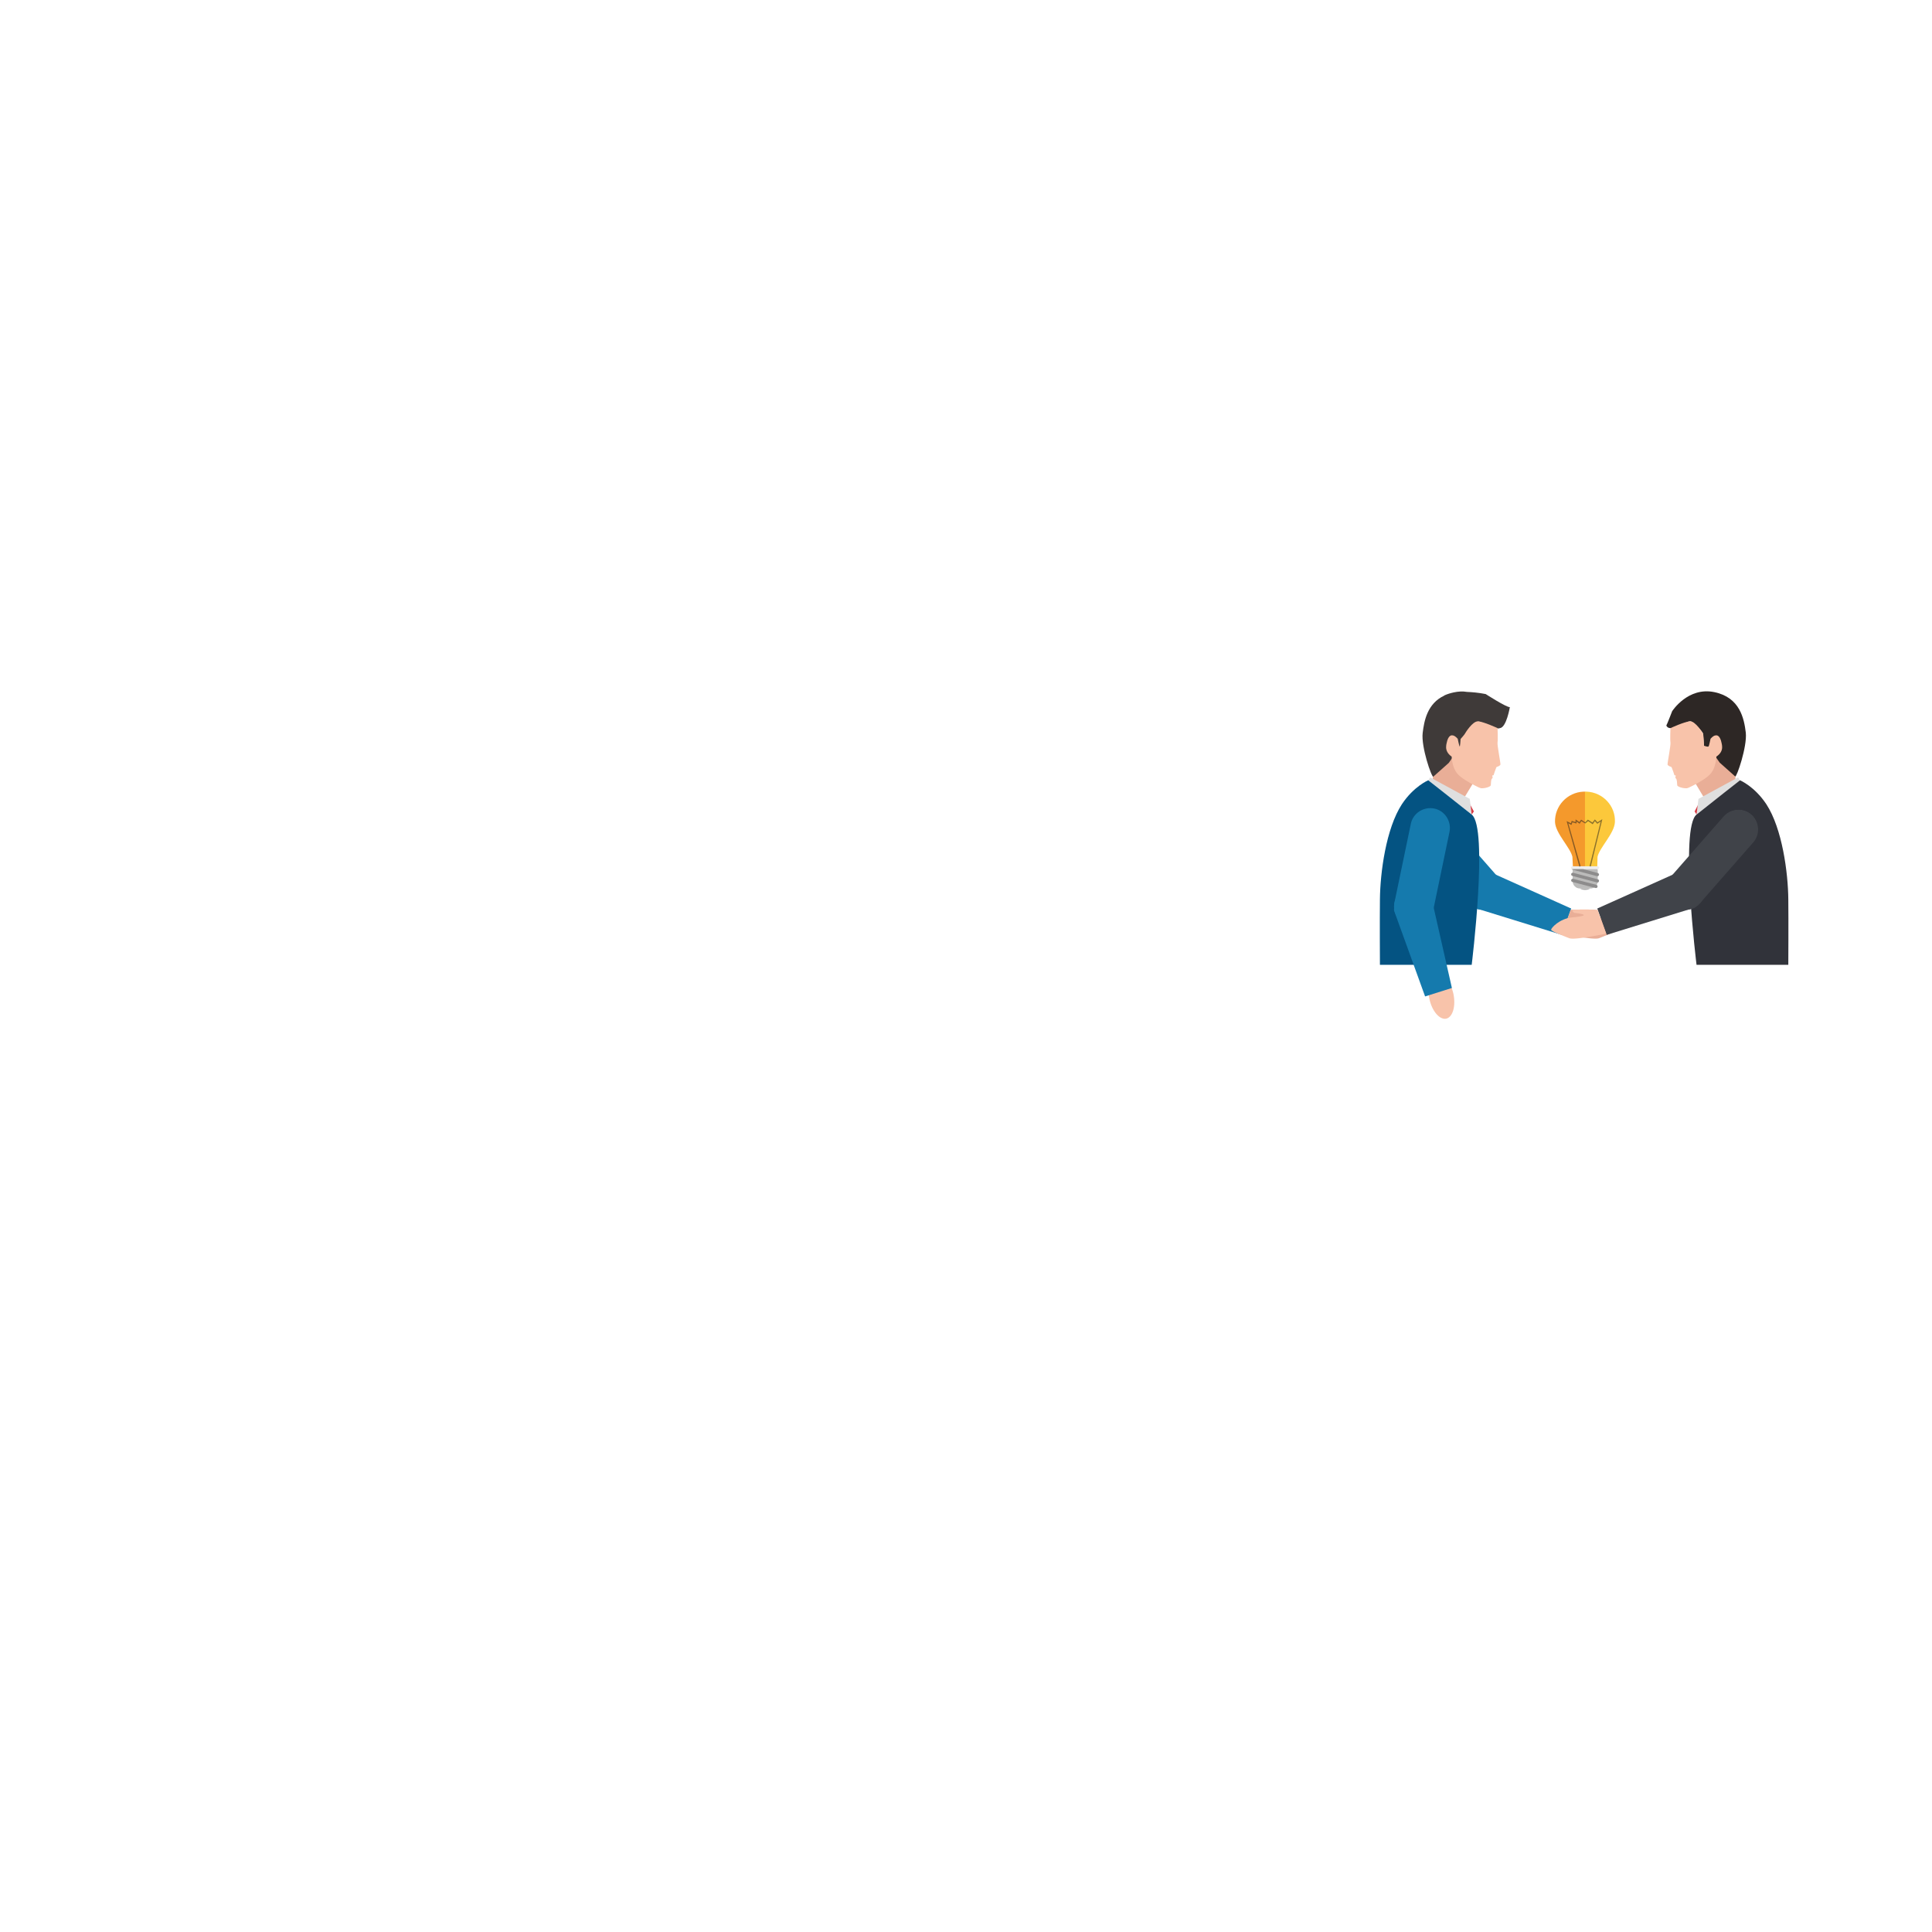
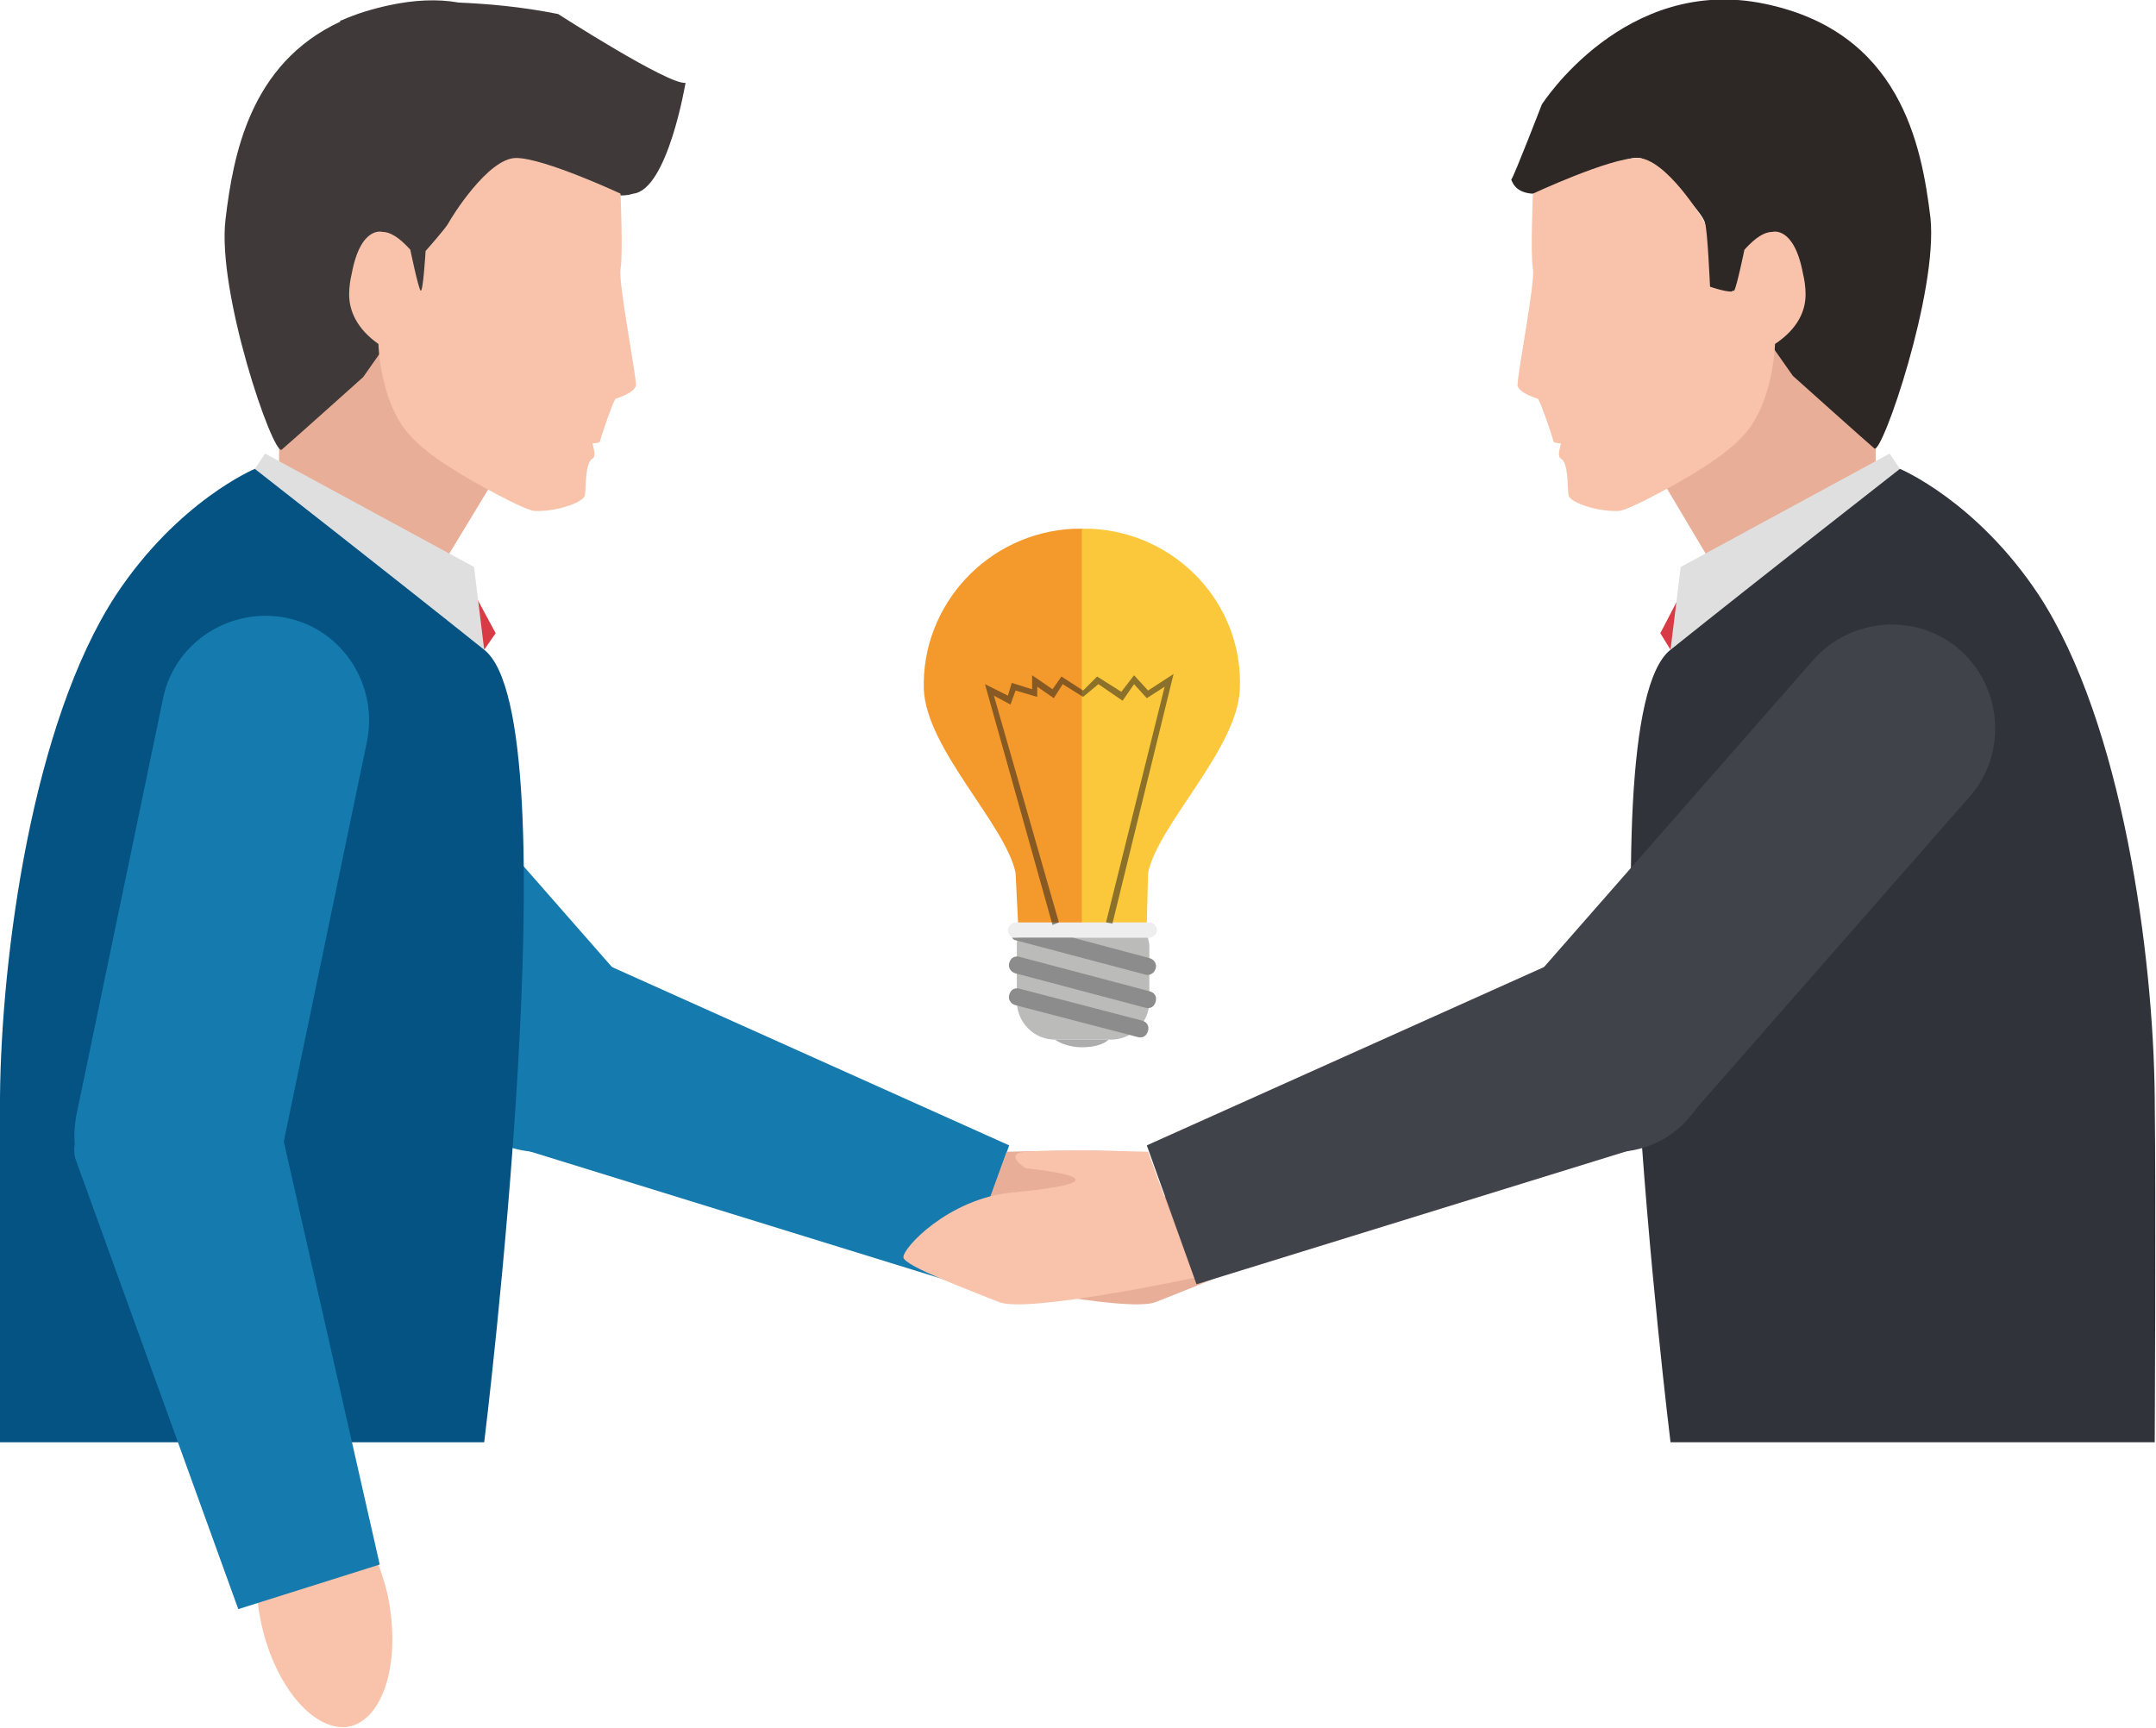
- <svg xmlns="http://www.w3.org/2000/svg" version="1.1" id="Objects" x="0px" y="0px" viewBox="0 0 800 800" style="enable-background:new 0 0 800 800;" xml:space="preserve">
+ <svg xmlns="http://www.w3.org/2000/svg" version="1.1" id="Objects" x="0px" y="0px" viewBox="0 0 169.2 135.6" style="enable-background:new 0 0 169.2 135.6;" xml:space="preserve">
  <style type="text/css">
	.st0{fill:#F4992C;}
	.st1{fill:#FCC83B;}
	.st2{fill:#EFEEEE;}
	.st3{fill:#BBBBBA;}
	.st4{fill:#ADADAD;}
	.st5{fill:#8D8C8C;}
	.st6{opacity:0.5;}
	.st7{fill:#1A1A1A;}
	.st8{fill:#E9AE97;}
	.st9{fill:#3F3A39;}
	.st10{fill:#F8C3AA;}
	.st11{fill:#D83B45;}
	.st12{fill:#DFDFDF;}
	.st13{fill:#7A7D82;}
	.st14{fill:#157AAD;}
	.st15{fill:#045382;}
	.st16{fill:#2D2725;}
	.st17{fill:#31333A;}
	.st18{fill:#404349;}
</style>
  <g>
    <g>
      <g>
-         <path class="st0" d="M655.7,327.8c0.2,0,0.5,0,0.7,0l0,31l-5.1,0l-0.2-4c-0.8-3.8-7-9.7-7.2-14.4     C643.7,333.8,648.9,328.1,655.7,327.8z" />
-         <path class="st1" d="M657,327.8c-0.2,0-0.4,0-0.7,0l0,31l5.1,0l0.1-4c0.8-3.8,7-9.7,7.2-14.4C669,333.7,663.7,328.1,657,327.8z" />
+         <path class="st0" d="M84.3,41.5c0.2,0,0.5,0,0.7,0v31h-5.1l-0.2-4c-0.8-3.8-7-9.7-7.2-14.4C72.3,47.5,77.5,41.8,84.3,41.5z" />
+         <path class="st1" d="M85.6,41.5c-0.2,0-0.4,0-0.7,0v31H90l0.1-4c0.8-3.8,7-9.7,7.2-14.4C97.6,47.4,92.3,41.8,85.6,41.5z" />
      </g>
-       <path class="st2" d="M651.1,359.9l10.5,0c0.3,0,0.6-0.3,0.6-0.6v0c0-0.3-0.3-0.6-0.6-0.6l-10.5,0c-0.3,0-0.6,0.3-0.6,0.6l0,0    C650.5,359.7,650.8,359.9,651.1,359.9z" />
-       <path class="st3" d="M661.5,359.9c0,0.2,0.1,0.4,0.1,0.6l0,4.4c0,1.7-1.4,3-3,3l-4.4,0c-1.7,0-3-1.4-3-3l0-4.4    c0-0.2,0-0.4,0.1-0.6L661.5,359.9z" />
-       <path class="st4" d="M658.4,367.9c-0.4,0.4-1.2,0.6-2.1,0.6c-0.9,0-1.7-0.3-2.1-0.6L658.4,367.9z" />
-       <path class="st5" d="M651.1,362.7l10.2,2.7c0.4,0.1,0.7-0.1,0.8-0.5l0,0c0.1-0.4-0.1-0.7-0.5-0.8l-10.2-2.7    c-0.4-0.1-0.7,0.1-0.8,0.5h0C650.5,362.2,650.7,362.6,651.1,362.7z" />
-       <path class="st5" d="M651.1,365.2l9.6,2.5c0.4,0.1,0.7-0.1,0.8-0.5l0,0c0.1-0.4-0.1-0.7-0.5-0.8l-9.6-2.5    c-0.4-0.1-0.7,0.1-0.8,0.5l0,0C650.5,364.7,650.7,365.1,651.1,365.2z" />
-       <path class="st5" d="M655.6,359.9l6,1.6c0.4,0.1,0.6,0.5,0.5,0.8c-0.1,0.4-0.5,0.6-0.8,0.5l-10.2-2.7c-0.1,0-0.2-0.1-0.3-0.2    L655.6,359.9z" />
+       <path class="st2" d="M79.7,73.6h10.5c0.3,0,0.6-0.3,0.6-0.6l0,0c0-0.3-0.3-0.6-0.6-0.6H79.7c-0.3,0-0.6,0.3-0.6,0.6l0,0    C79.1,73.4,79.4,73.6,79.7,73.6z" />
+       <path class="st3" d="M90.1,73.6c0,0.2,0.1,0.4,0.1,0.6v4.4c0,1.7-1.4,3-3,3h-4.4c-1.7,0-3-1.4-3-3v-4.4c0-0.2,0-0.4,0.1-0.6H90.1z    " />
+       <path class="st4" d="M87,81.6c-0.4,0.4-1.2,0.6-2.1,0.6c-0.9,0-1.7-0.3-2.1-0.6H87z" />
+       <path class="st5" d="M79.7,76.4l10.2,2.7c0.4,0.1,0.7-0.1,0.8-0.5l0,0c0.1-0.4-0.1-0.7-0.5-0.8L80,75.1c-0.4-0.1-0.7,0.1-0.8,0.5    l0,0C79.1,75.9,79.3,76.3,79.7,76.4z" />
+       <path class="st5" d="M79.7,78.9l9.6,2.5c0.4,0.1,0.7-0.1,0.8-0.5l0,0c0.1-0.4-0.1-0.7-0.5-0.8L80,77.6c-0.4-0.1-0.7,0.1-0.8,0.5    l0,0C79.1,78.4,79.3,78.8,79.7,78.9z" />
+       <path class="st5" d="M84.2,73.6l6,1.6c0.4,0.1,0.6,0.5,0.5,0.8c-0.1,0.4-0.5,0.6-0.8,0.5l-10.2-2.7c-0.1,0-0.2-0.1-0.3-0.2    L84.2,73.6z" />
    </g>
    <g class="st6">
      <g>
-         <polygon class="st7" points="654,358.9 648.7,340 650.5,340.9 650.8,339.9 652.4,340.4 652.4,339.3 654,340.4 654.7,339.4      656.4,340.5 657.5,339.4 659.4,340.6 660.4,339.3 661.5,340.5 663.5,339.2 658.7,358.8 658.2,358.7 662.8,340.2 661.4,341.1      660.4,340 659.5,341.3 657.6,340 656.4,341 654.8,340 654.1,341.1 652.8,340.2 652.8,341 651.1,340.5 650.7,341.6 649.4,340.9      654.5,358.7    " />
+         <polygon class="st7" points="82.6,72.6 77.3,53.7 79.1,54.6 79.4,53.6 81,54.1 81,53 82.6,54.1 83.3,53.1 85,54.2 86.1,53.1      88,54.3 89,53 90.1,54.2 92.1,52.9 87.3,72.5 86.8,72.4 91.4,53.9 90,54.8 89,53.7 88.1,55 86.2,53.7 85,54.7 83.4,53.7      82.7,54.8 81.4,53.9 81.4,54.7 79.7,54.2 79.3,55.3 78,54.6 83.1,72.4    " />
      </g>
    </g>
  </g>
  <g>
    <g>
-       <polygon class="st8" points="593.3,321.5 593.3,323.6 605.6,331.5 611.3,322.1 597.3,308.7   " />
-       <path class="st9" d="M615.2,287.4c-3-0.6-5.6-0.8-7.8-0.9c-1.7-0.3-3.5-0.2-5.4,0.2c-1.4,0.3-2.7,0.7-3.8,1.2    c-0.1,0-0.1,0-0.1,0.1l0,0c0,0,0,0,0,0l0,0c-7.1,3.3-8.4,10.5-9,15.5c-0.7,5.7,3.7,18.5,4.4,18.1c0.6-0.5,6.4-5.7,6.4-5.7l4.7-6.7    l1.7,2c0,0,0.4-6.5,0.5-7.3c0.1-0.8,3.8-4.5,4.8-5c1.1-0.5,2.9,0.8,2.9,0.8c3.8,2.1,5.7,2.1,6.6,1.8c0,0,0,0,0,0    c2.7-0.3,4.1-8.7,4.1-8.7C623.9,293,615.2,287.4,615.2,287.4z" />
-       <path class="st10" d="M598.8,309.4C598.8,309.4,598.8,309.4,598.8,309.4c0-0.6,0.1-1.2,0.2-1.6c0.7-3.8,2.4-3.3,2.4-3.3l0,0    c0.6,0,1.3,0.4,2.2,1.4c0,0,0.6,2.9,0.8,3.2c0.2,0.3,0.4-3.1,0.4-3.1s1.6-1.8,1.8-2.2c0.2-0.4,3.1-5.1,5.3-5.1    c2.2,0,8.2,2.8,8.2,2.8s0.2,4.8,0,5.9c-0.2,1.1,1.3,8.6,1.2,9.2c-0.2,0.6-1.6,1-1.6,1s-0.1,0.2-0.2,0.4c-0.4,1-1,2.8-1,2.9    c0,0.2-0.6,0.2-0.6,0.2c0.1,0.5,0.3,1,0,1.2c-0.6,0.3-0.5,2.3-0.6,2.9c-0.2,0.6-2.4,1.3-4,1.2c0,0,0,0,0,0    c-0.5-0.1-1.6-0.6-2.9-1.3c-2.3-1.2-5.4-3-6.8-4.6c0,0-0.1-0.1-0.1-0.1c-2.3-2.6-2.4-7.1-2.4-7.1    C599.4,312.1,598.8,310.7,598.8,309.4L598.8,309.4z" />
-       <polygon class="st11" points="607.6,331 610.3,336 609.4,337.3   " />
-       <polygon class="st12" points="592.2,321.9 608.6,330.8 609.4,337.3 591.4,323.1   " />
+       <polygon class="st8" points="21.9,35.2 21.9,37.3 34.2,45.2 39.9,35.8 25.9,22.4   " />
+       <path class="st9" d="M43.8,1.1c-3-0.6-5.6-0.8-7.8-0.9c-1.7-0.3-3.5-0.2-5.4,0.2c-1.4,0.3-2.7,0.7-3.8,1.2c-0.1,0-0.1,0-0.1,0.1    l0,0l0,0l0,0c-7.1,3.3-8.4,10.5-9,15.5c-0.7,5.7,3.7,18.5,4.4,18.1c0.6-0.5,6.4-5.7,6.4-5.7l4.7-6.7l1.7,2c0,0,0.4-6.5,0.5-7.3    s3.8-4.5,4.8-5c1.1-0.5,2.9,0.8,2.9,0.8c3.8,2.1,5.7,2.1,6.6,1.8l0,0c2.7-0.3,4.1-8.7,4.1-8.7C52.5,6.7,43.8,1.1,43.8,1.1z" />
+       <path class="st10" d="M27.4,23.1L27.4,23.1c0-0.6,0.1-1.2,0.2-1.6c0.7-3.8,2.4-3.3,2.4-3.3l0,0c0.6,0,1.3,0.4,2.2,1.4    c0,0,0.6,2.9,0.8,3.2c0.2,0.3,0.4-3.1,0.4-3.1s1.6-1.8,1.8-2.2c0.2-0.4,3.1-5.1,5.3-5.1s8.2,2.8,8.2,2.8s0.2,4.8,0,5.9    s1.3,8.6,1.2,9.2c-0.2,0.6-1.6,1-1.6,1s-0.1,0.2-0.2,0.4c-0.4,1-1,2.8-1,2.9c0,0.2-0.6,0.2-0.6,0.2c0.1,0.5,0.3,1,0,1.2    c-0.6,0.3-0.5,2.3-0.6,2.9c-0.2,0.6-2.4,1.3-4,1.2l0,0c-0.5-0.1-1.6-0.6-2.9-1.3c-2.3-1.2-5.4-3-6.8-4.6l-0.1-0.1    c-2.3-2.6-2.4-7.1-2.4-7.1C28,25.8,27.4,24.4,27.4,23.1L27.4,23.1z" />
+       <polygon class="st11" points="36.2,44.7 38.9,49.7 38,51   " />
+       <polygon class="st12" points="20.8,35.6 37.2,44.5 38,51 20,36.8   " />
      <g>
-         <path class="st13" d="M584.2,343.3c0,4.3,3.5,7.8,7.8,7.8c4.3,0,7.8-3.5,7.8-7.8c0-4.3-3.5-7.8-7.8-7.8     C587.7,335.5,584.2,339,584.2,343.3z" />
+         <path class="st13" d="M12.8,57c0,4.3,3.5,7.8,7.8,7.8s7.8-3.5,7.8-7.8s-3.5-7.8-7.8-7.8S12.8,52.7,12.8,57z" />
        <g>
-           <path class="st14" d="M611.5,374.3l8.6-7.6c1-0.9,1.1-2.4,0.2-3.5l-22-25.1c-3-3.4-8.2-3.7-11.5-0.8l0,0      c-3.4,3-3.7,8.2-0.8,11.5l22,25.1C608.9,375.1,610.5,375.2,611.5,374.3z" />
-           <path class="st14" d="M609.4,373.3l4.1-11.2c0.4-1.1,1.6-1.7,2.8-1.3l34.3,15.4l-3.9,10.9l-35.9-11.1      C609.5,375.7,609,374.4,609.4,373.3z" />
-           <path class="st14" d="M608,374.1c2.9,3.3,7.9,3.5,11.3,0.5c3.4-3,3.8-8,1-11.3c-2.9-3.3-7.9-3.5-11.3-0.5      C605.6,365.8,605.2,370.8,608,374.1z" />
+           <path class="st14" d="M40.1,88l8.6-7.6c1-0.9,1.1-2.4,0.2-3.5l-22-25.1c-3-3.4-8.2-3.7-11.5-0.8l0,0c-3.4,3-3.7,8.2-0.8,11.5      l22,25.1C37.5,88.8,39.1,88.9,40.1,88z" />
+           <path class="st14" d="M38,87l4.1-11.2c0.4-1.1,1.6-1.7,2.8-1.3l34.3,15.4l-3.9,10.9L39.4,89.7C38.1,89.4,37.6,88.1,38,87z" />
+           <path class="st14" d="M36.6,87.8c2.9,3.3,7.9,3.5,11.3,0.5c3.4-3,3.8-8,1-11.3c-2.9-3.3-7.9-3.5-11.3-0.5      C34.2,79.5,33.8,84.5,36.6,87.8z" />
        </g>
-         <path class="st8" d="M646.8,386.6c0,0,13.1,2.8,15.3,1.9c2.2-0.9,7.4-2.8,7.5-3.5c0.1-0.7-3.5-4.6-8.5-5.1     c-10.6-1-1.1-1.9-1.1-1.9s1.9-1.2-0.1-1.3c-2-0.2-9.5,0-9.5,0L646.8,386.6z" />
+         <path class="st8" d="M75.4,100.3c0,0,13.1,2.8,15.3,1.9s7.4-2.8,7.5-3.5s-3.5-4.6-8.5-5.1c-10.6-1-1.1-1.9-1.1-1.9     s1.9-1.2-0.1-1.3c-2-0.2-9.5,0-9.5,0L75.4,100.3z" />
      </g>
-       <path class="st15" d="M591.4,323.1c0,0-6,2.5-10.9,9.9c-6.6,10.1-9,28.4-9.1,39.4c-0.1,8.6,0,27,0,27.1h38c0,0,7-56.7,0-62.2    C602.4,331.7,591.4,323.1,591.4,323.1z" />
-       <path class="st13" d="M584.2,343.3c0,4.3,3.5,7.8,7.8,7.8c4.3,0,7.8-3.5,7.8-7.8c0-4.3-3.5-7.8-7.8-7.8    C587.7,335.5,584.2,339,584.2,343.3z" />
-       <path class="st10" d="M601.8,411.4c1.1,5.1-0.2,9.7-2.9,10.4c-2.7,0.6-5.9-3-7-8.1c-1.1-5.1,0.2-9.7,2.9-10.4    C597.5,402.7,600.6,406.3,601.8,411.4z" />
+       <path class="st15" d="M20,36.8c0,0-6,2.5-10.9,9.9C2.5,56.8,0.1,75.1,0,86.1c-0.1,8.6,0,27,0,27.1h38c0,0,7-56.7,0-62.2    C31,45.4,20,36.8,20,36.8z" />
+       <path class="st13" d="M12.8,57c0,4.3,3.5,7.8,7.8,7.8s7.8-3.5,7.8-7.8s-3.5-7.8-7.8-7.8S12.8,52.7,12.8,57z" />
+       <path class="st10" d="M30.4,125.1c1.1,5.1-0.2,9.7-2.9,10.4c-2.7,0.6-5.9-3-7-8.1s0.2-9.7,2.9-10.4    C26.1,116.4,29.2,120,30.4,125.1z" />
      <g>
-         <path class="st14" d="M579.3,376.8l11.2,2.3c1.3,0.3,2.6-0.6,2.9-1.9l6.8-32.7c0.9-4.4-1.9-8.8-6.3-9.7l0,0     c-4.4-0.9-8.8,1.9-9.7,6.3l-6.8,32.7C577.1,375.2,577.9,376.5,579.3,376.8z" />
-         <path class="st14" d="M578.8,374.5l11.4-3.4c1.1-0.3,2.3,0.3,2.7,1.4l8.3,36.6l-11.1,3.5l-12.8-35.4     C577,376,577.6,374.8,578.8,374.5z" />
-         <path class="st14" d="M577.4,373.9c-0.9,4.2,2,8.4,6.4,9.3c4.4,0.9,8.7-1.8,9.6-6c0.9-4.2-2-8.4-6.4-9.3     C582.5,366.9,578.2,369.6,577.4,373.9z" />
+         <path class="st14" d="M7.9,90.5l11.2,2.3c1.3,0.3,2.6-0.6,2.9-1.9l6.8-32.7c0.9-4.4-1.9-8.8-6.3-9.7l0,0     c-4.4-0.9-8.8,1.9-9.7,6.3L6,87.5C5.7,88.9,6.5,90.2,7.9,90.5z" />
+         <path class="st14" d="M7.4,88.2l11.4-3.4c1.1-0.3,2.3,0.3,2.7,1.4l8.3,36.6l-11.1,3.5L5.9,90.9C5.6,89.7,6.2,88.5,7.4,88.2z" />
+         <path class="st14" d="M6,87.6c-0.9,4.2,2,8.4,6.4,9.3s8.7-1.8,9.6-6c0.9-4.2-2-8.4-6.4-9.3C11.1,80.6,6.8,83.3,6,87.6z" />
      </g>
    </g>
    <g>
-       <polygon class="st8" points="718.6,321.5 718.6,323.6 706.3,331.5 700.7,322.1 714.6,308.7   " />
-       <path class="st16" d="M697.5,299.6c0,0,1.9-1.3,2.9-0.8c1.1,0.5,4.7,4.2,4.8,5c0.1,0.8,0.5,7.3,0.5,7.3l1.7-2l4.7,6.7    c0,0,5.8,5.2,6.4,5.7c0.6,0.5,5-12.3,4.4-18.1c-0.7-5.8-2.4-14.6-13-16.8c-11-2.3-17.5,7.9-17.5,7.9s-2.2,5.7-2.4,5.9    C690.1,300.5,690.5,303.3,697.5,299.6z" />
-       <path class="st10" d="M713.1,309.4C713.1,309.4,713.1,309.4,713.1,309.4c0-0.6-0.1-1.2-0.2-1.6c-0.7-3.8-2.4-3.3-2.4-3.3l0,0    c-0.6,0-1.3,0.4-2.2,1.4c0,0-0.6,2.9-0.8,3.2c-0.2,0.3-1.9-0.3-1.9-0.3s-0.2-4.6-0.4-5c-0.2-0.4-3.1-5.1-5.3-5.1    c-2.2,0-8.2,2.8-8.2,2.8s-0.2,4.8,0,5.9c0.2,1.1-1.3,8.6-1.2,9.2c0.2,0.6,1.6,1,1.6,1s0.1,0.2,0.2,0.4c0.4,1,1,2.8,1,2.9    c0,0.2,0.6,0.2,0.6,0.2c-0.1,0.5-0.3,1,0,1.2c0.6,0.3,0.5,2.3,0.6,2.9c0.2,0.6,2.4,1.3,4,1.2c0,0,0,0,0,0c0.5-0.1,1.6-0.6,2.9-1.3    c2.3-1.2,5.4-3,6.8-4.6c0,0,0.1-0.1,0.1-0.1c2.3-2.6,2.4-7.1,2.4-7.1C712.5,312.1,713.1,310.7,713.1,309.4L713.1,309.4z" />
-       <polygon class="st11" points="704.3,331 701.7,336 702.5,337.3   " />
-       <polygon class="st12" points="719.7,321.9 703.3,330.8 702.5,337.3 720.5,323.1   " />
-       <path class="st17" d="M720.5,323.1c0,0,6,2.5,10.9,9.9c6.6,10.1,9,28.4,9.1,39.4c0.1,8.6,0,27,0,27.1h-38c0,0-7-56.7,0-62.2    C709.5,331.7,720.5,323.1,720.5,323.1z" />
-       <path class="st13" d="M727.7,343.3c0,4.3-3.5,7.8-7.8,7.8c-4.3,0-7.8-3.5-7.8-7.8c0-4.3,3.5-7.8,7.8-7.8    C724.3,335.5,727.7,339,727.7,343.3z" />
+       <polygon class="st8" points="147.2,35.2 147.2,37.3 134.9,45.2 129.3,35.8 143.2,22.4   " />
+       <path class="st16" d="M126.1,13.3c0,0,1.9-1.3,2.9-0.8c1.1,0.5,4.7,4.2,4.8,5s0.5,7.3,0.5,7.3l1.7-2l4.7,6.7c0,0,5.8,5.2,6.4,5.7    c0.6,0.5,5-12.3,4.4-18.1c-0.7-5.8-2.4-14.6-13-16.8C127.5-2,121,8.2,121,8.2s-2.2,5.7-2.4,5.9C118.7,14.2,119.1,17,126.1,13.3z" />
+       <path class="st10" d="M141.7,23.1L141.7,23.1c0-0.6-0.1-1.2-0.2-1.6c-0.7-3.8-2.4-3.3-2.4-3.3l0,0c-0.6,0-1.3,0.4-2.2,1.4    c0,0-0.6,2.9-0.8,3.2c-0.2,0.3-1.9-0.3-1.9-0.3s-0.2-4.6-0.4-5s-3.1-5.1-5.3-5.1s-8.2,2.8-8.2,2.8s-0.2,4.8,0,5.9    s-1.3,8.6-1.2,9.2c0.2,0.6,1.6,1,1.6,1s0.1,0.2,0.2,0.4c0.4,1,1,2.8,1,2.9c0,0.2,0.6,0.2,0.6,0.2c-0.1,0.5-0.3,1,0,1.2    c0.6,0.3,0.5,2.3,0.6,2.9c0.2,0.6,2.4,1.3,4,1.2l0,0c0.5-0.1,1.6-0.6,2.9-1.3c2.3-1.2,5.4-3,6.8-4.6l0.1-0.1    c2.3-2.6,2.4-7.1,2.4-7.1C141.1,25.8,141.7,24.4,141.7,23.1L141.7,23.1z" />
+       <polygon class="st11" points="132.9,44.7 130.3,49.7 131.1,51   " />
+       <polygon class="st12" points="148.3,35.6 131.9,44.5 131.1,51 149.1,36.8   " />
+       <path class="st17" d="M149.1,36.8c0,0,6,2.5,10.9,9.9c6.6,10.1,9,28.4,9.1,39.4c0.1,8.6,0,27,0,27.1h-38c0,0-7-56.7,0-62.2    C138.1,45.4,149.1,36.8,149.1,36.8z" />
+       <path class="st13" d="M156.3,57c0,4.3-3.5,7.8-7.8,7.8s-7.8-3.5-7.8-7.8s3.5-7.8,7.8-7.8C152.9,49.2,156.3,52.7,156.3,57z" />
      <g>
-         <path class="st18" d="M700.5,374.3l-8.6-7.6c-1-0.9-1.1-2.4-0.2-3.5l22-25.1c3-3.4,8.2-3.7,11.5-0.8l0,0c3.4,3,3.7,8.2,0.8,11.5     l-22,25.1C703,375.1,701.5,375.2,700.5,374.3z" />
-         <path class="st18" d="M702.6,373.3l-4.1-11.2c-0.4-1.1-1.6-1.7-2.8-1.3l-34.3,15.4l3.9,10.9l35.9-11.1     C702.4,375.7,703,374.4,702.6,373.3z" />
-         <path class="st18" d="M703.9,374.1c-2.9,3.3-7.9,3.5-11.3,0.5c-3.4-3-3.8-8-1-11.3c2.9-3.3,7.9-3.5,11.3-0.5     C706.3,365.8,706.8,370.8,703.9,374.1z" />
+         <path class="st18" d="M129.1,88l-8.6-7.6c-1-0.9-1.1-2.4-0.2-3.5l22-25.1c3-3.4,8.2-3.7,11.5-0.8l0,0c3.4,3,3.7,8.2,0.8,11.5     l-22,25.1C131.6,88.8,130.1,88.9,129.1,88z" />
+         <path class="st18" d="M131.2,87l-4.1-11.2c-0.4-1.1-1.6-1.7-2.8-1.3L90,89.9l3.9,10.9l35.9-11.1C131,89.4,131.6,88.1,131.2,87z" />
+         <path class="st18" d="M132.5,87.8c-2.9,3.3-7.9,3.5-11.3,0.5c-3.4-3-3.8-8-1-11.3c2.9-3.3,7.9-3.5,11.3-0.5     C134.9,79.5,135.4,84.5,132.5,87.8z" />
      </g>
-       <path class="st10" d="M665.1,386.6c0,0-13.1,2.8-15.3,1.9c-2.2-0.9-7.4-2.8-7.5-3.5c-0.1-0.7,3.5-4.6,8.5-5.1    c10.6-1,1.1-1.9,1.1-1.9s-1.9-1.2,0.1-1.3c2-0.2,9.5,0,9.5,0L665.1,386.6z" />
+       <path class="st10" d="M93.7,100.3c0,0-13.1,2.8-15.3,1.9s-7.4-2.8-7.5-3.5s3.5-4.6,8.5-5.1c10.6-1,1.1-1.9,1.1-1.9    s-1.9-1.2,0.1-1.3c2-0.2,9.5,0,9.5,0L93.7,100.3z" />
    </g>
  </g>
</svg>
